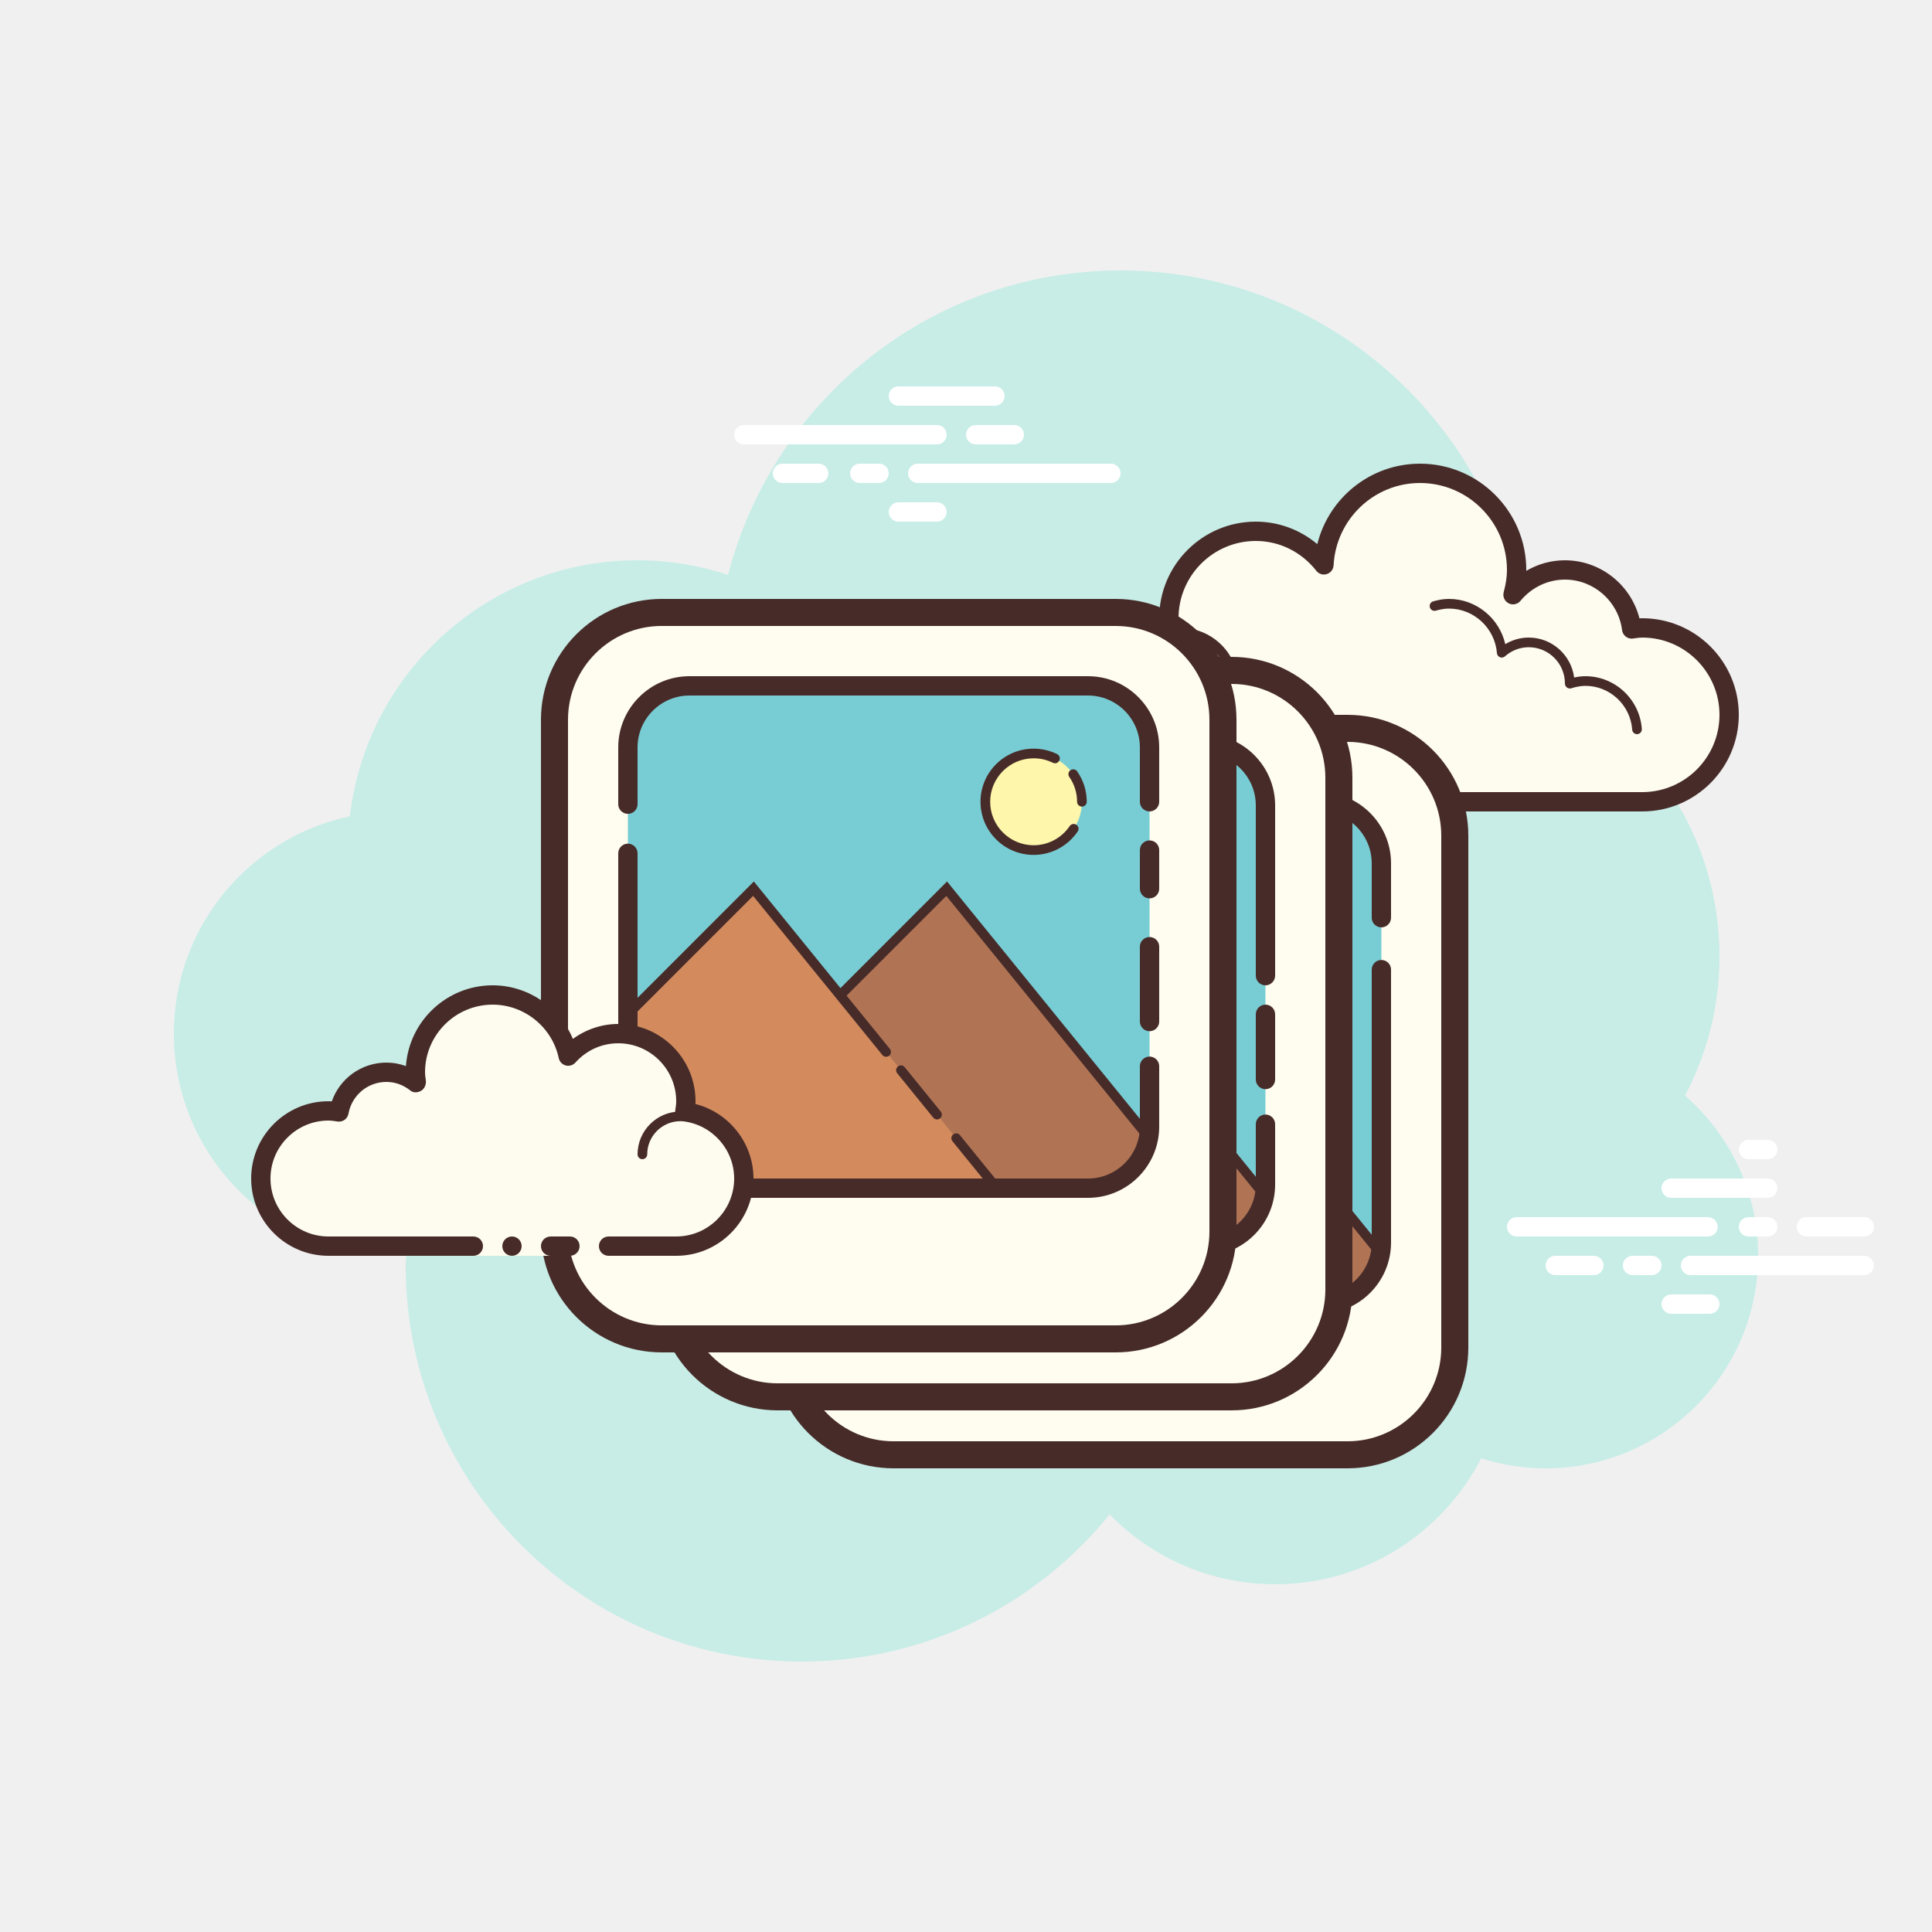
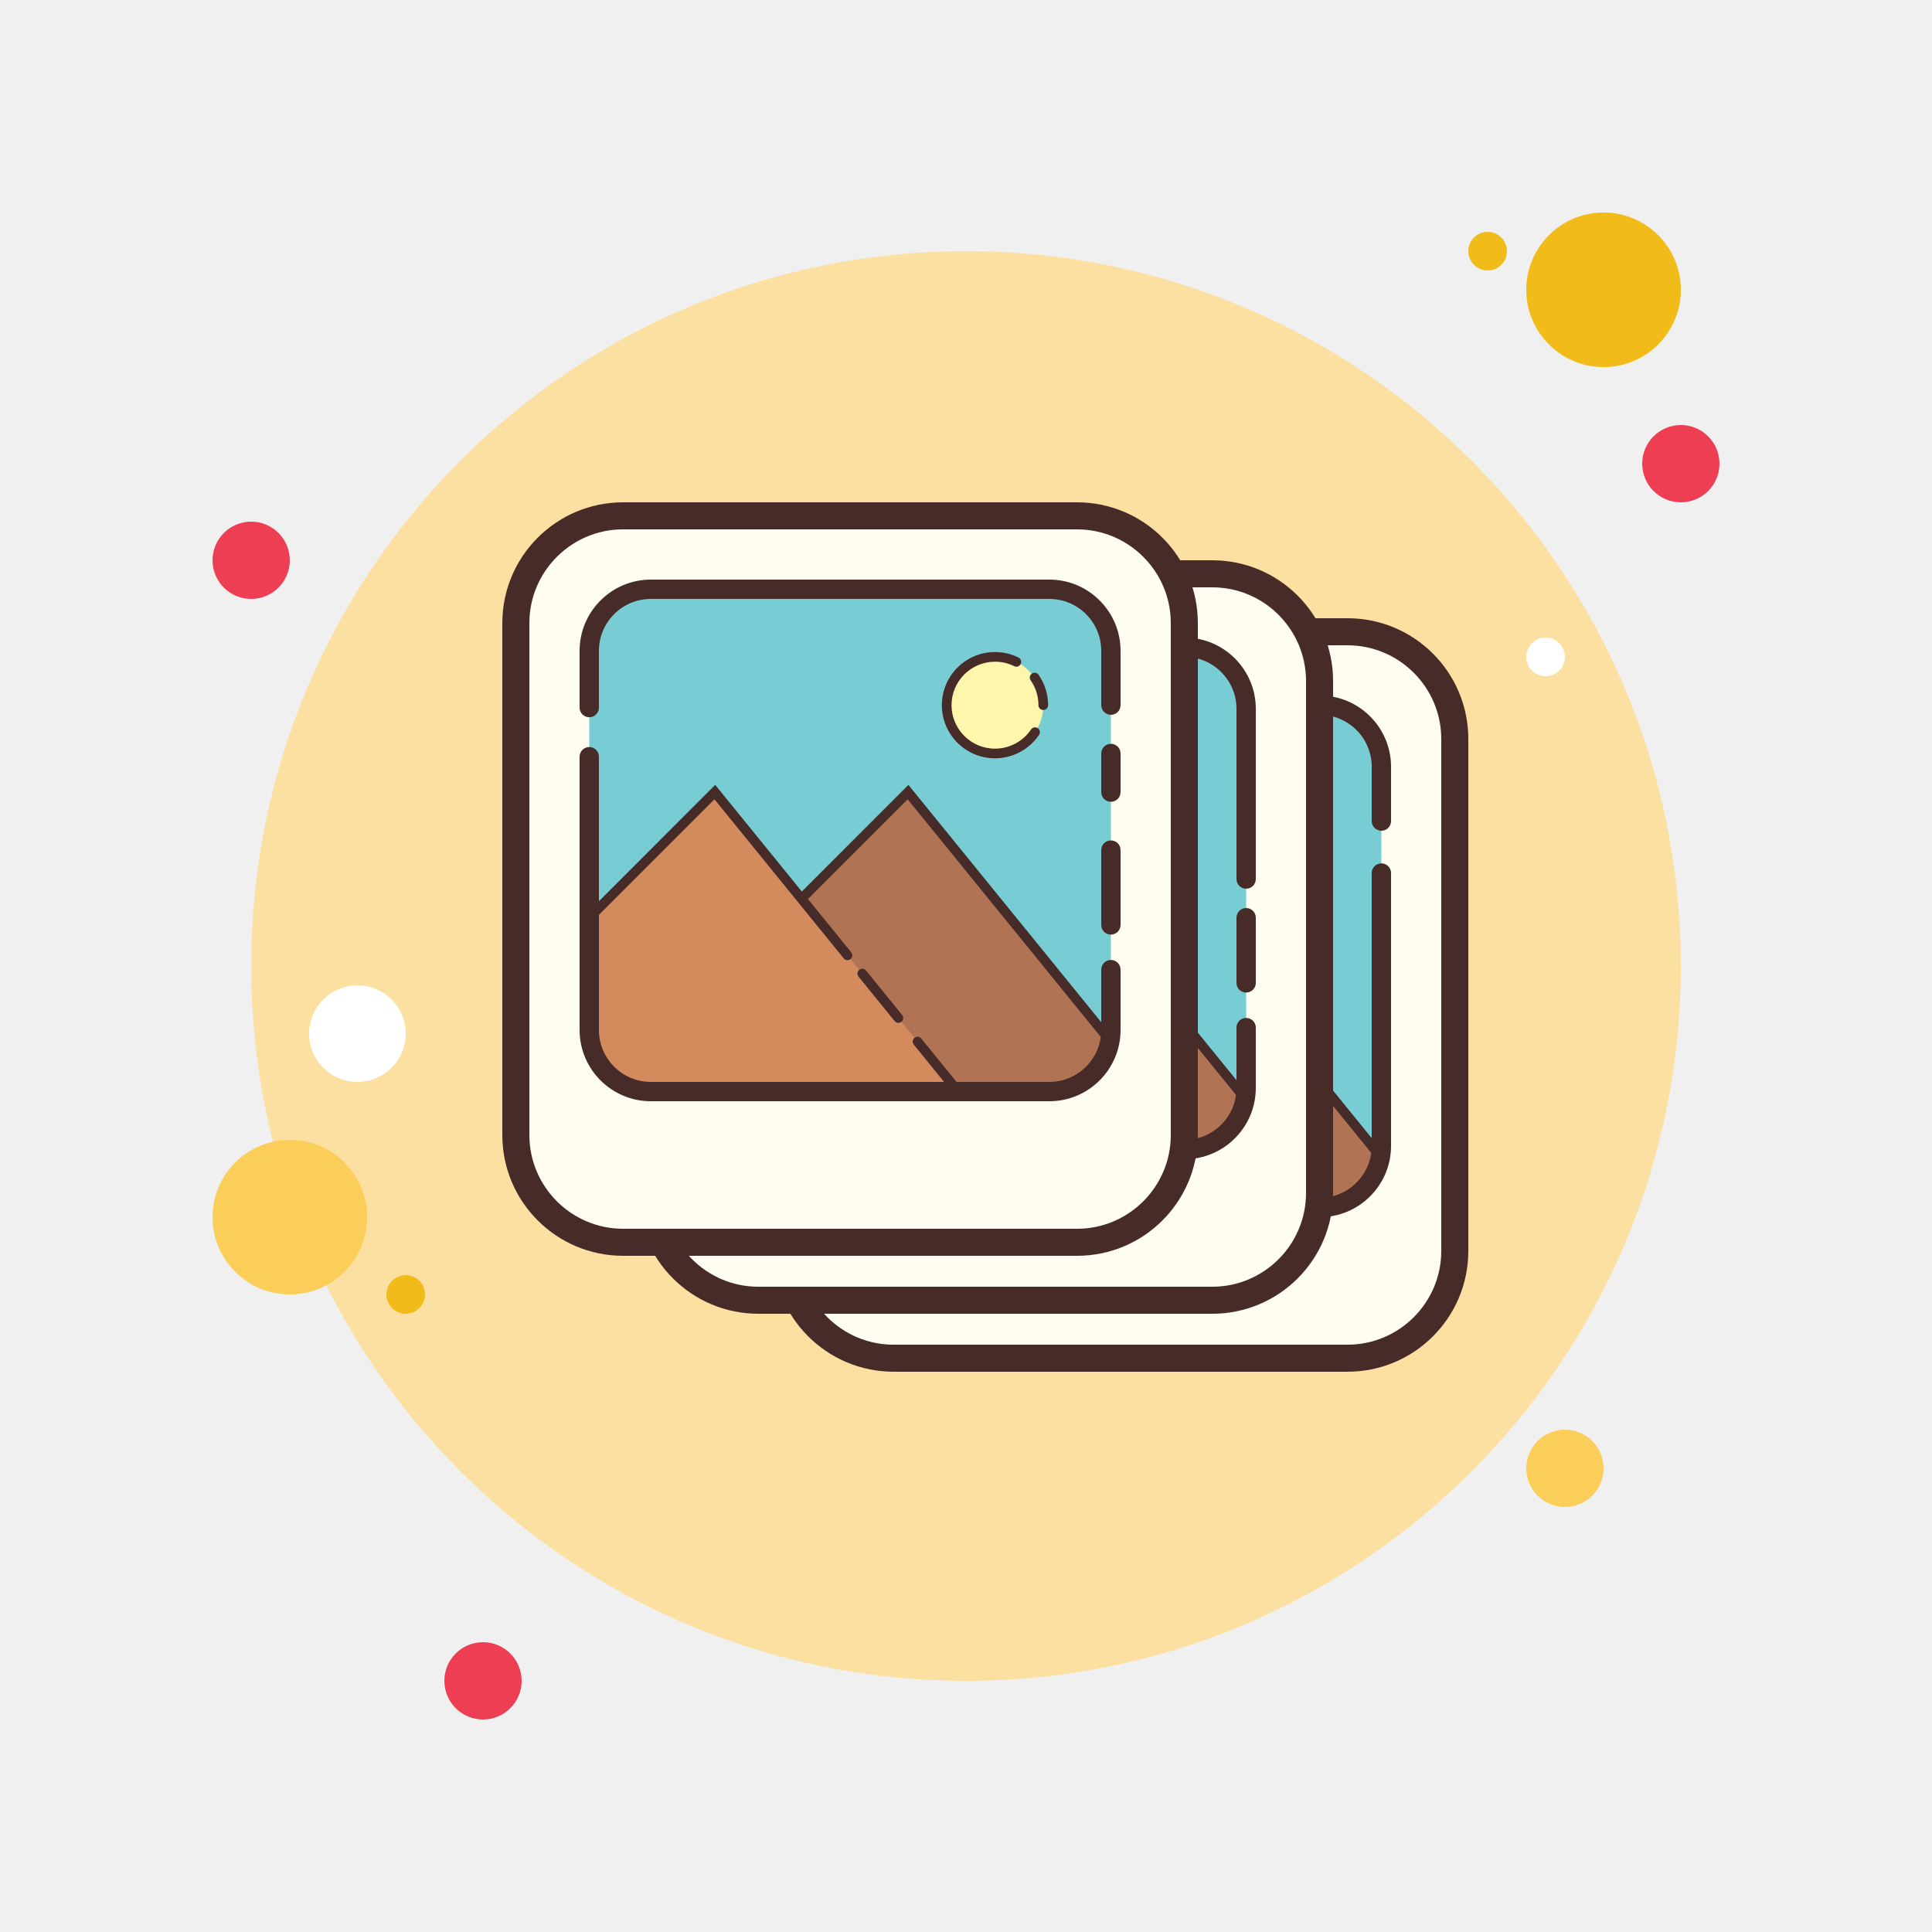
<svg xmlns="http://www.w3.org/2000/svg" viewBox="0 0 100 100" width="512px" height="512px">
-   <path fill="#c7ede6" d="M87.215,56.71C88.35,54.555,89,52.105,89,49.5c0-6.621-4.159-12.257-10.001-14.478 C78.999,35.015,79,35.008,79,35c0-11.598-9.402-21-21-21c-9.784,0-17.981,6.701-20.313,15.757C36.211,29.272,34.638,29,33,29 c-7.692,0-14.023,5.793-14.89,13.252C12.906,43.353,9,47.969,9,53.5C9,59.851,14.149,65,20.5,65c0.177,0,0.352-0.012,0.526-0.022 C21.022,65.153,21,65.324,21,65.5C21,76.822,30.178,86,41.5,86c6.437,0,12.175-2.972,15.934-7.614C59.612,80.611,62.64,82,66,82 c4.65,0,8.674-2.65,10.666-6.518C77.718,75.817,78.837,76,80,76c6.075,0,11-4.925,11-11C91,61.689,89.53,58.727,87.215,56.71z" />
-   <path fill="#fdfcef" d="M67.125,41.5c0,0-3.64,0-6.125,0s-4.5-2.015-4.5-4.5c0-2.333,1.782-4.229,4.055-4.455 C60.533,32.364,60.5,32.187,60.5,32c0-2.485,2.015-4.5,4.5-4.5c1.438,0,2.703,0.686,3.527,1.736 C68.667,26.6,70.829,24.5,73.5,24.5c2.761,0,5,2.239,5,5c0,0.446-0.077,0.87-0.187,1.282c0.642-0.777,1.6-1.282,2.687-1.282 c1.781,0,3.234,1.335,3.455,3.055C84.636,32.533,84.813,32.5,85,32.5c2.485,0,4.5,2.015,4.5,4.5s-2.015,4.5-4.5,4.5s-9.5,0-9.5,0 h-5.375V42h-3V41.5z" />
-   <path fill="#472b29" d="M73.5,24c3.033,0,5.5,2.467,5.5,5.5c0,0.016,0,0.031,0,0.047C79.602,29.192,80.29,29,81,29 c1.831,0,3.411,1.261,3.858,3.005C84.905,32.002,84.952,32,85,32c2.757,0,5,2.243,5,5s-2.243,5-5,5H70.125 c-0.276,0-0.5-0.224-0.5-0.5s0.224-0.5,0.5-0.5H85c2.206,0,4-1.794,4-4s-1.794-4-4-4c-0.117,0-0.23,0.017-0.343,0.032 l-0.141,0.019c-0.021,0.003-0.041,0.004-0.062,0.004c-0.246,0-0.462-0.185-0.495-0.437C83.768,31.125,82.496,30,81,30 c-0.885,0-1.723,0.401-2.301,1.1c-0.098,0.118-0.241,0.182-0.386,0.182c-0.078,0-0.156-0.018-0.228-0.056 c-0.209-0.107-0.314-0.346-0.254-0.573C77.946,30.218,78,29.852,78,29.5c0-2.481-2.019-4.5-4.5-4.5 c-2.381,0-4.347,1.872-4.474,4.263c-0.011,0.208-0.15,0.387-0.349,0.45c-0.05,0.016-0.101,0.024-0.152,0.024 c-0.15,0-0.296-0.069-0.392-0.192C67.362,28.563,66.221,28,65,28c-2.206,0-4,1.794-4,4c0,0.117,0.017,0.23,0.032,0.343 l0.019,0.141c0.016,0.134-0.022,0.268-0.106,0.373c-0.084,0.105-0.207,0.172-0.34,0.185C58.549,33.247,57,34.949,57,37 c0,2.206,1.794,4,4,4h6.125c0.276,0,0.5,0.224,0.5,0.5s-0.224,0.5-0.5,0.5H61c-2.757,0-5-2.243-5-5 c0-2.397,1.689-4.413,4.003-4.877C60.001,32.082,60,32.041,60,32c0-2.757,2.243-5,5-5c1.176,0,2.293,0.416,3.183,1.164 C68.781,25.76,70.945,24,73.5,24L73.5,24z" />
-   <path fill="#472b29" d="M75 31c1.403 0 2.609.999 2.913 2.341C78.28 33.119 78.699 33 79.125 33c1.202 0 2.198.897 2.353 2.068C81.681 35.022 81.874 35 82.063 35c1.529 0 2.811 1.2 2.918 2.732C84.99 37.87 84.886 37.99 84.749 38c-.006 0-.012 0-.018 0-.13 0-.24-.101-.249-.232-.089-1.271-1.151-2.268-2.419-2.268-.229 0-.47.042-.738.127-.022.007-.045.01-.067.01-.055 0-.11-.02-.156-.054C81.038 35.537 81 35.455 81 35.375c0-1.034-.841-1.875-1.875-1.875-.447 0-.885.168-1.231.473-.047.041-.106.063-.165.063-.032 0-.063-.006-.093-.019-.088-.035-.148-.117-.155-.212C77.377 32.512 76.288 31.5 75 31.5c-.208 0-.425.034-.682.107-.023.007-.047.01-.07.01-.109 0-.207-.073-.239-.182-.038-.133.039-.271.172-.309C74.483 31.04 74.744 31 75 31L75 31zM61.117 32.5c1.326 0 2.508.897 2.874 2.182.038.133-.039.271-.172.309C63.795 34.997 63.772 35 63.75 35c-.109 0-.209-.072-.24-.182C63.205 33.748 62.221 33 61.117 33c-.117 0-.23.014-.342.029-.012.002-.023.003-.035.003-.121 0-.229-.092-.246-.217-.019-.137.077-.263.214-.281C60.842 32.516 60.978 32.5 61.117 32.5L61.117 32.5z" />
-   <path fill="#fff" d="M88.405 64H78.5c-.276 0-.5-.224-.5-.5s.224-.5.5-.5h9.905c.276 0 .5.224.5.5S88.682 64 88.405 64zM91.5 64h-1c-.276 0-.5-.224-.5-.5s.224-.5.5-.5h1c.276 0 .5.224.5.5S91.777 64 91.5 64zM96.491 66H87.5c-.276 0-.5-.224-.5-.5s.224-.5.5-.5h8.991c.276 0 .5.224.5.5S96.767 66 96.491 66zM85.5 66h-1c-.276 0-.5-.224-.5-.5s.224-.5.5-.5h1c.276 0 .5.224.5.5S85.777 66 85.5 66zM82.5 66h-2c-.276 0-.5-.224-.5-.5s.224-.5.5-.5h2c.276 0 .5.224.5.5S82.777 66 82.5 66zM88.5 68h-2c-.276 0-.5-.224-.5-.5s.224-.5.5-.5h2c.276 0 .5.224.5.5S88.776 68 88.5 68zM91.5 59c-.177 0-.823 0-1 0-.276 0-.5.224-.5.5 0 .276.224.5.5.5.177 0 .823 0 1 0 .276 0 .5-.224.5-.5C92 59.224 91.776 59 91.5 59zM91.5 61c-.177 0-4.823 0-5 0-.276 0-.5.224-.5.5 0 .276.224.5.5.5.177 0 4.823 0 5 0 .276 0 .5-.224.5-.5C92 61.224 91.776 61 91.5 61zM96.5 63c-.177 0-2.823 0-3 0-.276 0-.5.224-.5.5 0 .276.224.5.5.5.177 0 2.823 0 3 0 .276 0 .5-.224.5-.5C97 63.224 96.776 63 96.5 63z" />
+   <path fill="#ee3e54" d="M13 27A2 2 0 1 0 13 31A2 2 0 1 0 13 27Z" />
+   <path fill="#f1bc19" d="M77 12A1 1 0 1 0 77 14A1 1 0 1 0 77 12Z" />
+   <path fill="#fce0a2" d="M50 13A37 37 0 1 0 50 87A37 37 0 1 0 50 13Z" />
+   <path fill="#f1bc19" d="M83 11A4 4 0 1 0 83 19A4 4 0 1 0 83 11Z" />
+   <path fill="#ee3e54" d="M87 22A2 2 0 1 0 87 26A2 2 0 1 0 87 22Z" />
+   <path fill="#fbcd59" d="M81 74A2 2 0 1 0 81 78 2 2 0 1 0 81 74zM15 59A4 4 0 1 0 15 67 4 4 0 1 0 15 59z" />
+   <path fill="#ee3e54" d="M25 85A2 2 0 1 0 25 89A2 2 0 1 0 25 85Z" />
+   <path fill="#fff" d="M18.5 51A2.5 2.5 0 1 0 18.5 56A2.5 2.5 0 1 0 18.5 51Z" />
+   <path fill="#f1bc19" d="M21 66A1 1 0 1 0 21 68A1 1 0 1 0 21 66Z" />
+   <path fill="#fff" d="M80 33A1 1 0 1 0 80 35A1 1 0 1 0 80 33Z" />
  <g>
-     <path fill="#fff" d="M48.5 23h-10c-.276 0-.5-.224-.5-.5s.224-.5.5-.5h10c.276 0 .5.224.5.5S48.776 23 48.5 23zM52.5 23h-2c-.276 0-.5-.224-.5-.5s.224-.5.5-.5h2c.276 0 .5.224.5.5S52.776 23 52.5 23zM57.5 25h-10c-.276 0-.5-.224-.5-.5s.224-.5.5-.5h10c.276 0 .5.224.5.5S57.777 25 57.5 25zM45.5 25h-1c-.276 0-.5-.224-.5-.5s.224-.5.5-.5h1c.276 0 .5.224.5.5S45.776 25 45.5 25zM42.375 25H40.5c-.276 0-.5-.224-.5-.5s.224-.5.5-.5h1.875c.276 0 .5.224.5.5S42.651 25 42.375 25zM51.5 21h-5c-.276 0-.5-.224-.5-.5s.224-.5.5-.5h5c.276 0 .5.224.5.5S51.777 21 51.5 21zM48.5 27h-2c-.276 0-.5-.224-.5-.5s.224-.5.5-.5h2c.276 0 .5.224.5.5S48.776 27 48.5 27z" />
-   </g>
-   <g>
-     <path fill="#fefdef" d="M46.252,75.3c-3.062,0-5.552-2.491-5.552-5.553V43.253c0-3.062,2.491-5.553,5.552-5.553h23.495 c3.062,0,5.552,2.491,5.552,5.553v26.494c0,3.062-2.491,5.553-5.552,5.553H46.252z" />
-     <path fill="#472b29" d="M69.747,38.4c2.676,0,4.853,2.177,4.853,4.853v26.495c0,2.676-2.177,4.853-4.853,4.853H46.253 c-2.676,0-4.853-2.177-4.853-4.853V43.252c0-2.676,2.177-4.853,4.853-4.853H69.747 M69.747,37H46.253 C42.799,37,40,39.799,40,43.252v26.495C40,73.201,42.799,76,46.253,76h23.495C73.201,76,76,73.201,76,69.748V43.252 C76,39.799,73.201,37,69.747,37L69.747,37z" />
-     <path fill="#78cdd4" d="M68.312,67.5H47.687c-1.76,0-3.187-1.427-3.187-3.188V44.688c0-1.76,1.427-3.188,3.187-3.188 h20.625c1.76,0,3.188,1.427,3.188,3.188v19.625C71.5,66.073,70.073,67.5,68.312,67.5z" />
-     <path fill="#b07454" d="M68.312,67.5c1.574,0,2.874-1.144,3.133-2.645L61,52l-7,7v8.5H68.312z" />
-     <path fill="#472b29" d="M68.313,67.75H53.75v-8.854l7.269-7.27l10.692,13.159l-0.019,0.112 C71.407,66.551,69.985,67.75,68.313,67.75z M54.25,67.25h14.063c1.392,0,2.579-0.972,2.865-2.327l-10.197-12.55l-6.731,6.73V67.25 z" />
-     <path fill="#fef6aa" d="M65.5 45A2.5 2.5 0 1 0 65.5 50A2.5 2.5 0 1 0 65.5 45Z" />
-     <path fill="#472b29" d="M68 47.75c-.138 0-.25-.112-.25-.25 0-.463-.14-.908-.404-1.287-.079-.112-.051-.269.062-.348.112-.078.268-.053.348.063.323.463.494 1.007.494 1.572C68.25 47.638 68.138 47.75 68 47.75zM65.5 50.25c-1.517 0-2.75-1.233-2.75-2.75s1.233-2.75 2.75-2.75c.426 0 .835.095 1.216.282.124.062.175.211.114.335-.061.125-.211.178-.334.114-.312-.153-.646-.231-.995-.231-1.241 0-2.25 1.01-2.25 2.25s1.009 2.25 2.25 2.25c.748 0 1.446-.371 1.866-.992.078-.114.233-.145.347-.067.114.077.145.232.067.347C67.267 49.797 66.415 50.25 65.5 50.25z" />
-     <path fill="#d38b5d" d="M57.866,60.451L51,52l-6.5,6.5v5.813c0,1.76,1.427,3.188,3.187,3.188h15.906l-2.102-2.587" />
-     <path fill="#472b29" d="M64.119,67.75H47.688c-1.896,0-3.438-1.542-3.438-3.438v-5.916l6.769-6.77l7.041,8.666 c0.087,0.106,0.071,0.265-0.036,0.352c-0.108,0.085-0.265,0.07-0.352-0.037l-6.691-8.234l-6.231,6.23v5.709 c0,1.62,1.318,2.938,2.938,2.938h15.381l-1.771-2.18c-0.087-0.106-0.071-0.265,0.036-0.352c0.107-0.086,0.264-0.072,0.352,0.037 L64.119,67.75z" />
+     <path fill="#fefdef" d="M46.252,70.3c-3.062,0-5.552-2.491-5.552-5.553V38.253c0-3.062,2.491-5.553,5.552-5.553h23.495 c3.062,0,5.552,2.491,5.552,5.553v26.494c0,3.062-2.491,5.553-5.552,5.553H46.252z" />
+     <path fill="#472b29" d="M69.747,33.4c2.676,0,4.853,2.177,4.853,4.853v26.495c0,2.676-2.177,4.853-4.853,4.853H46.253 c-2.676,0-4.853-2.177-4.853-4.853V38.252c0-2.676,2.177-4.853,4.853-4.853H69.747 M69.747,32H46.253 C42.799,32,40,34.799,40,38.252v26.495C40,68.201,42.799,71,46.253,71h23.495C73.201,71,76,68.201,76,64.748V38.252 C76,34.799,73.201,32,69.747,32L69.747,32z" />
+     <path fill="#78cdd4" d="M68.312,62.5H47.687c-1.76,0-3.187-1.427-3.187-3.188V39.688c0-1.76,1.427-3.188,3.187-3.188 h20.625c1.76,0,3.188,1.427,3.188,3.188v19.625C71.5,61.073,70.073,62.5,68.312,62.5z" />
+     <path fill="#b07454" d="M68.312,62.5c1.574,0,2.874-1.144,3.133-2.645L61,47l-7,7v8.5H68.312z" />
+     <path fill="#472b29" d="M68.313,62.75H53.75v-8.854l7.269-7.27l10.692,13.159l-0.019,0.112 C71.407,61.551,69.985,62.75,68.313,62.75z M54.25,62.25h14.063c1.392,0,2.579-0.972,2.865-2.327l-10.197-12.55l-6.731,6.73V62.25 z" />
+     <path fill="#fef6aa" d="M65.5 40A2.5 2.5 0 1 0 65.5 45A2.5 2.5 0 1 0 65.5 40Z" />
+     <path fill="#472b29" d="M68 42.75c-.138 0-.25-.112-.25-.25 0-.463-.14-.908-.404-1.287-.079-.112-.051-.269.062-.348.112-.077.268-.052.348.063.323.463.494 1.007.494 1.572C68.25 42.638 68.138 42.75 68 42.75zM65.5 45.25c-1.517 0-2.75-1.233-2.75-2.75s1.233-2.75 2.75-2.75c.426 0 .835.095 1.216.282.124.062.175.211.114.335-.061.126-.211.176-.334.114-.312-.153-.646-.231-.995-.231-1.241 0-2.25 1.01-2.25 2.25s1.009 2.25 2.25 2.25c.748 0 1.446-.371 1.866-.992.078-.115.233-.143.347-.067.114.077.145.232.067.347C67.267 44.797 66.415 45.25 65.5 45.25z" />
+     <path fill="#d38b5d" d="M57.866,55.451L51,47l-6.5,6.5v5.813c0,1.76,1.427,3.188,3.187,3.188h15.906l-2.102-2.587" />
+     <path fill="#472b29" d="M64.119,62.75H47.688c-1.896,0-3.438-1.542-3.438-3.438v-5.916l6.769-6.77l7.041,8.666 c0.087,0.106,0.071,0.265-0.036,0.352c-0.108,0.084-0.265,0.071-0.352-0.037l-6.691-8.234l-6.231,6.23v5.709 c0,1.62,1.318,2.938,2.938,2.938h15.381l-1.771-2.18c-0.087-0.106-0.071-0.265,0.036-0.352s0.264-0.072,0.352,0.037L64.119,62.75z" />
    <g>
-       <path fill="#d38b5d" d="M60.501 63.693L58.633 61.394" />
-       <path fill="#472b29" d="M60.5,63.943c-0.073,0-0.145-0.031-0.194-0.093l-1.868-2.299c-0.087-0.106-0.071-0.265,0.036-0.352 s0.264-0.072,0.352,0.037l1.868,2.299c0.087,0.106,0.071,0.265-0.036,0.352C60.612,63.925,60.556,63.943,60.5,63.943z" />
+       <path fill="#d38b5d" d="M60.501 58.693L58.633 56.394" />
+       <path fill="#472b29" d="M60.5,58.943c-0.073,0-0.145-0.031-0.194-0.093l-1.868-2.299c-0.087-0.106-0.071-0.265,0.036-0.352 c0.107-0.086,0.264-0.072,0.352,0.037l1.868,2.299c0.087,0.106,0.071,0.265-0.036,0.352C60.612,58.925,60.556,58.943,60.5,58.943z" />
    </g>
    <g>
-       <path fill="#472b29" d="M68.313,68H47.688C45.654,68,44,66.346,44,64.313V50.167c0-0.276,0.224-0.5,0.5-0.5 s0.5,0.224,0.5,0.5v14.146C45,65.794,46.206,67,47.688,67h20.625C69.794,67,71,65.794,71,64.313V50.188c0-0.276,0.224-0.5,0.5-0.5 s0.5,0.224,0.5,0.5v14.125C72,66.346,70.346,68,68.313,68z" />
+       <path fill="#472b29" d="M68.313,63H47.688C45.654,63,44,61.346,44,59.313V45.167c0-0.276,0.224-0.5,0.5-0.5 s0.5,0.224,0.5,0.5v14.146C45,60.794,46.206,62,47.688,62h20.625C69.794,62,71,60.794,71,59.313V45.188c0-0.276,0.224-0.5,0.5-0.5 s0.5,0.224,0.5,0.5v14.125C72,61.346,70.346,63,68.313,63z" />
    </g>
    <g>
-       <path fill="#472b29" d="M44.5,48.125c-0.276,0-0.5-0.224-0.5-0.5v-2.938C44,42.654,45.654,41,47.688,41h20.625 C70.346,41,72,42.654,72,44.688V47.5c0,0.276-0.224,0.5-0.5,0.5S71,47.776,71,47.5v-2.813C71,43.206,69.794,42,68.313,42H47.688 C46.206,42,45,43.206,45,44.688v2.938C45,47.901,44.776,48.125,44.5,48.125z" />
+       <path fill="#472b29" d="M44.5,43.125c-0.276,0-0.5-0.224-0.5-0.5v-2.938C44,37.654,45.654,36,47.688,36h20.625 C70.346,36,72,37.654,72,39.688V42.5c0,0.276-0.224,0.5-0.5,0.5S71,42.776,71,42.5v-2.813C71,38.206,69.794,37,68.313,37H47.688 C46.206,37,45,38.206,45,39.688v2.938C45,42.901,44.776,43.125,44.5,43.125z" />
    </g>
  </g>
  <g>
-     <path fill="#fefdef" d="M40.252,72.3c-3.062,0-5.552-2.491-5.552-5.553V40.253c0-3.062,2.491-5.553,5.552-5.553h23.495 c3.062,0,5.552,2.491,5.552,5.553v26.494c0,3.062-2.491,5.553-5.552,5.553H40.252z" />
-     <path fill="#472b29" d="M63.747,35.4c2.676,0,4.853,2.177,4.853,4.853v26.495c0,2.676-2.177,4.853-4.853,4.853H40.253 c-2.676,0-4.853-2.177-4.853-4.853V40.252c0-2.676,2.177-4.853,4.853-4.853H63.747 M63.747,34H40.253 C36.799,34,34,36.799,34,40.252v26.495C34,70.201,36.799,73,40.253,73h23.495C67.201,73,70,70.201,70,66.748V40.252 C70,36.799,67.201,34,63.747,34L63.747,34z" />
-     <path fill="#78cdd4" d="M62.312,64.5H41.687c-1.76,0-3.187-1.427-3.187-3.188V41.688c0-1.76,1.427-3.188,3.187-3.188 h20.625c1.76,0,3.188,1.427,3.188,3.188v19.625C65.5,63.073,64.073,64.5,62.312,64.5z" />
-     <path fill="#472b29" d="M65.5,56.375c-0.276,0-0.5-0.224-0.5-0.5V52.5c0-0.276,0.224-0.5,0.5-0.5s0.5,0.224,0.5,0.5v3.375 C66,56.151,65.776,56.375,65.5,56.375z" />
-     <path fill="#b07454" d="M62.312,64.5c1.574,0,2.874-1.144,3.133-2.645L55,49l-7,7v8.5H62.312z" />
-     <path fill="#472b29" d="M62.313,64.75H47.75v-8.854l7.269-7.27l10.692,13.159l-0.019,0.112 C65.407,63.551,63.985,64.75,62.313,64.75z M48.25,64.25h14.063c1.392,0,2.579-0.972,2.865-2.327l-10.197-12.55l-6.731,6.73V64.25 z" />
-     <path fill="#fef6aa" d="M59.5 42A2.5 2.5 0 1 0 59.5 47A2.5 2.5 0 1 0 59.5 42Z" />
-     <path fill="#472b29" d="M62 44.75c-.138 0-.25-.112-.25-.25 0-.463-.14-.908-.404-1.287-.079-.112-.051-.269.062-.348.112-.077.268-.053.348.063.323.463.494 1.007.494 1.572C62.25 44.638 62.138 44.75 62 44.75zM59.5 47.25c-1.517 0-2.75-1.233-2.75-2.75s1.233-2.75 2.75-2.75c.426 0 .835.095 1.216.282.124.062.175.211.114.335-.061.125-.211.178-.334.114-.312-.153-.646-.231-.995-.231-1.241 0-2.25 1.01-2.25 2.25s1.009 2.25 2.25 2.25c.748 0 1.446-.371 1.866-.992.078-.115.234-.144.347-.067.114.077.145.232.067.347C61.267 46.797 60.415 47.25 59.5 47.25z" />
-     <path fill="#d38b5d" d="M51.866,57.451L45,49l-6.5,6.5v5.813c0,1.76,1.427,3.188,3.187,3.188h15.906l-2.102-2.587" />
-     <path fill="#472b29" d="M58.119,64.75H41.688c-1.896,0-3.438-1.542-3.438-3.438v-5.916l6.769-6.77l7.041,8.666 c0.087,0.106,0.071,0.265-0.036,0.352c-0.107,0.085-0.265,0.07-0.352-0.037l-6.691-8.234l-6.231,6.23v5.709 c0,1.62,1.318,2.938,2.938,2.938h15.381l-1.771-2.18c-0.087-0.106-0.071-0.265,0.036-0.352c0.106-0.086,0.264-0.072,0.352,0.037 L58.119,64.75z" />
+     <path fill="#fefdef" d="M39.252,67.3c-3.062,0-5.552-2.491-5.552-5.553V35.253c0-3.062,2.491-5.553,5.552-5.553h23.495 c3.062,0,5.552,2.491,5.552,5.553v26.494c0,3.062-2.491,5.553-5.552,5.553H39.252z" />
+     <path fill="#472b29" d="M62.747,30.4c2.676,0,4.853,2.177,4.853,4.853v26.495c0,2.676-2.177,4.853-4.853,4.853H39.253 c-2.676,0-4.853-2.177-4.853-4.853V35.252c0-2.676,2.177-4.853,4.853-4.853H62.747 M62.747,29H39.253 C35.799,29,33,31.799,33,35.252v26.495C33,65.201,35.799,68,39.253,68h23.495C66.201,68,69,65.201,69,61.748V35.252 C69,31.799,66.201,29,62.747,29L62.747,29z" />
+     <path fill="#78cdd4" d="M61.312,59.5H40.687c-1.76,0-3.187-1.427-3.187-3.188V36.688c0-1.76,1.427-3.188,3.187-3.188 h20.625c1.76,0,3.188,1.427,3.188,3.188v19.625C64.5,58.073,63.073,59.5,61.312,59.5z" />
+     <path fill="#472b29" d="M64.5,51.375c-0.276,0-0.5-0.224-0.5-0.5V47.5c0-0.276,0.224-0.5,0.5-0.5s0.5,0.224,0.5,0.5v3.375 C65,51.151,64.776,51.375,64.5,51.375z" />
+     <path fill="#b07454" d="M61.312,59.5c1.574,0,2.874-1.144,3.133-2.645L54,44l-7,7v8.5H61.312z" />
+     <path fill="#472b29" d="M61.313,59.75H46.75v-8.854l7.269-7.27l10.692,13.159l-0.019,0.112 C64.407,58.551,62.985,59.75,61.313,59.75z M47.25,59.25h14.063c1.392,0,2.579-0.972,2.865-2.327l-10.197-12.55l-6.731,6.73V59.25 z" />
+     <path fill="#fef6aa" d="M58.5 37A2.5 2.5 0 1 0 58.5 42A2.5 2.5 0 1 0 58.5 37Z" />
+     <path fill="#472b29" d="M61 39.75c-.138 0-.25-.112-.25-.25 0-.463-.14-.908-.404-1.287-.079-.112-.051-.269.062-.348.112-.078.268-.053.348.063.323.463.494 1.007.494 1.572C61.25 39.638 61.138 39.75 61 39.75zM58.5 42.25c-1.517 0-2.75-1.233-2.75-2.75s1.233-2.75 2.75-2.75c.426 0 .835.095 1.216.282.124.062.175.211.114.335-.06.124-.21.176-.334.114-.312-.153-.646-.231-.995-.231-1.241 0-2.25 1.01-2.25 2.25s1.009 2.25 2.25 2.25c.748 0 1.446-.371 1.866-.992.079-.115.234-.145.347-.067.114.077.145.232.067.347C60.267 41.797 59.415 42.25 58.5 42.25z" />
+     <path fill="#d38b5d" d="M50.866,52.451L44,44l-6.5,6.5v5.813c0,1.76,1.427,3.188,3.187,3.188h15.906l-2.102-2.587" />
+     <path fill="#472b29" d="M57.119,59.75H40.688c-1.896,0-3.438-1.542-3.438-3.438v-5.916l6.769-6.77l7.041,8.666 c0.087,0.106,0.071,0.265-0.036,0.352c-0.108,0.085-0.265,0.07-0.352-0.037l-6.691-8.234l-6.231,6.23v5.709 c0,1.62,1.318,2.938,2.938,2.938h15.381l-1.771-2.18c-0.087-0.106-0.071-0.265,0.036-0.352s0.264-0.072,0.352,0.037L57.119,59.75z" />
    <g>
-       <path fill="#d38b5d" d="M54.501 60.693L52.633 58.394" />
-       <path fill="#472b29" d="M54.5,60.943c-0.073,0-0.145-0.031-0.194-0.093l-1.868-2.299c-0.087-0.106-0.071-0.265,0.036-0.352 c0.106-0.087,0.264-0.072,0.352,0.037l1.868,2.299c0.087,0.106,0.071,0.265-0.036,0.352C54.612,60.925,54.556,60.943,54.5,60.943z" />
+       <path fill="#d38b5d" d="M53.501 55.693L51.633 53.394" />
+       <path fill="#472b29" d="M53.5,55.943c-0.073,0-0.145-0.031-0.194-0.093l-1.868-2.299c-0.087-0.106-0.071-0.265,0.036-0.352 s0.264-0.072,0.352,0.037l1.868,2.299c0.087,0.106,0.071,0.265-0.036,0.352C53.612,55.925,53.556,55.943,53.5,55.943z" />
    </g>
    <g>
-       <path fill="#472b29" d="M62.313,65H41.688C39.654,65,38,63.346,38,61.313V47.167c0-0.276,0.224-0.5,0.5-0.5 s0.5,0.224,0.5,0.5v14.146C39,62.794,40.206,64,41.688,64h20.625C63.794,64,65,62.794,65,61.313v-3.125c0-0.276,0.224-0.5,0.5-0.5 s0.5,0.224,0.5,0.5v3.125C66,63.346,64.346,65,62.313,65z" />
+       <path fill="#472b29" d="M61.313,60H40.688C38.654,60,37,58.346,37,56.313V42.167c0-0.276,0.224-0.5,0.5-0.5 s0.5,0.224,0.5,0.5v14.146C38,57.794,39.206,59,40.688,59h20.625C62.794,59,64,57.794,64,56.313v-3.125c0-0.276,0.224-0.5,0.5-0.5 s0.5,0.224,0.5,0.5v3.125C65,58.346,63.346,60,61.313,60z" />
    </g>
    <g>
-       <path fill="#472b29" d="M65.5,51c-0.276,0-0.5-0.224-0.5-0.5v-8.813C65,40.206,63.794,39,62.313,39H41.688 C40.206,39,39,40.206,39,41.688v2.938c0,0.276-0.224,0.5-0.5,0.5s-0.5-0.224-0.5-0.5v-2.938C38,39.654,39.654,38,41.688,38h20.625 C64.346,38,66,39.654,66,41.688V50.5C66,50.776,65.776,51,65.5,51z" />
+       <path fill="#472b29" d="M64.5,46c-0.276,0-0.5-0.224-0.5-0.5v-8.813C64,35.206,62.794,34,61.313,34H40.688 C39.206,34,38,35.206,38,36.688v2.938c0,0.276-0.224,0.5-0.5,0.5s-0.5-0.224-0.5-0.5v-2.938C37,34.654,38.654,33,40.688,33h20.625 C63.346,33,65,34.654,65,36.688V45.5C65,45.776,64.776,46,64.5,46z" />
    </g>
  </g>
  <g>
-     <path fill="#fefdef" d="M34.252,69.3c-3.062,0-5.552-2.491-5.552-5.553V37.253c0-3.062,2.491-5.553,5.552-5.553h23.495 c3.062,0,5.552,2.491,5.552,5.553v26.494c0,3.062-2.491,5.553-5.552,5.553H34.252z" />
-     <path fill="#472b29" d="M57.747,32.4c2.676,0,4.853,2.177,4.853,4.853v26.495c0,2.676-2.177,4.853-4.853,4.853H34.253 c-2.676,0-4.853-2.177-4.853-4.853V37.252c0-2.676,2.177-4.853,4.853-4.853H57.747 M57.747,31H34.253 C30.799,31,28,33.799,28,37.252v26.495C28,67.201,30.799,70,34.253,70h23.495C61.201,70,64,67.201,64,63.748V37.252 C64,33.799,61.201,31,57.747,31L57.747,31z" />
-     <path fill="#78cdd4" d="M56.312,61.5H35.687c-1.76,0-3.187-1.427-3.187-3.188V38.688c0-1.76,1.427-3.188,3.187-3.188 h20.625c1.76,0,3.188,1.427,3.188,3.188v19.625C59.5,60.073,58.073,61.5,56.312,61.5z" />
-     <path fill="#472b29" d="M59.5 53.375c-.276 0-.5-.224-.5-.5V49c0-.276.224-.5.5-.5S60 48.724 60 49v3.875C60 53.151 59.776 53.375 59.5 53.375zM59.5 46.5c-.276 0-.5-.224-.5-.5v-2c0-.276.224-.5.5-.5S60 43.724 60 44v2C60 46.276 59.776 46.5 59.5 46.5z" />
-     <path fill="#b07454" d="M56.312,61.5c1.574,0,2.874-1.144,3.133-2.645L49,46l-7,7v8.5H56.312z" />
-     <path fill="#472b29" d="M56.313,61.75H41.75v-8.854l7.269-7.27l10.692,13.159l-0.019,0.112 C59.407,60.551,57.985,61.75,56.313,61.75z M42.25,61.25h14.063c1.392,0,2.579-0.972,2.865-2.327l-10.197-12.55l-6.731,6.73V61.25 z" />
-     <path fill="#fef6aa" d="M53.5 39A2.5 2.5 0 1 0 53.5 44A2.5 2.5 0 1 0 53.5 39Z" />
-     <path fill="#472b29" d="M56 41.75c-.138 0-.25-.112-.25-.25 0-.463-.14-.908-.404-1.287-.079-.112-.051-.269.062-.348.113-.079.269-.053.348.063.323.463.494 1.007.494 1.572C56.25 41.638 56.138 41.75 56 41.75zM53.5 44.25c-1.517 0-2.75-1.233-2.75-2.75s1.233-2.75 2.75-2.75c.426 0 .835.095 1.216.282.124.062.175.211.114.335-.061.125-.21.178-.334.114-.312-.153-.646-.231-.995-.231-1.241 0-2.25 1.01-2.25 2.25s1.009 2.25 2.25 2.25c.748 0 1.446-.371 1.866-.992.078-.115.233-.145.347-.067.114.077.145.232.067.347C55.267 43.797 54.415 44.25 53.5 44.25z" />
-     <path fill="#d38b5d" d="M45.866,54.451L39,46l-6.5,6.5v5.813c0,1.76,1.427,3.188,3.187,3.188h15.906l-2.102-2.587" />
-     <path fill="#472b29" d="M52.119,61.75H35.688c-1.896,0-3.438-1.542-3.438-3.438v-5.916l6.769-6.77l7.041,8.666 c0.087,0.106,0.071,0.265-0.036,0.352c-0.108,0.085-0.265,0.07-0.352-0.037l-6.691-8.234l-6.231,6.23v5.709 c0,1.62,1.318,2.938,2.938,2.938h15.381l-1.771-2.18c-0.087-0.106-0.071-0.265,0.036-0.352c0.106-0.087,0.265-0.072,0.352,0.037 L52.119,61.75z" />
+     <path fill="#fefdef" d="M32.252,64.3c-3.062,0-5.552-2.491-5.552-5.553V32.253c0-3.062,2.491-5.553,5.552-5.553h23.495 c3.062,0,5.552,2.491,5.552,5.553v26.494c0,3.062-2.491,5.553-5.552,5.553H32.252z" />
+     <path fill="#472b29" d="M55.747,27.4c2.676,0,4.853,2.177,4.853,4.853v26.495c0,2.676-2.177,4.853-4.853,4.853H32.253 c-2.676,0-4.853-2.177-4.853-4.853V32.252c0-2.676,2.177-4.853,4.853-4.853H55.747 M55.747,26H32.253 C28.799,26,26,28.799,26,32.252v26.495C26,62.201,28.799,65,32.253,65h23.495C59.201,65,62,62.201,62,58.748V32.252 C62,28.799,59.201,26,55.747,26L55.747,26z" />
+     <path fill="#78cdd4" d="M54.312,56.5H33.687c-1.76,0-3.187-1.427-3.187-3.188V33.688c0-1.76,1.427-3.188,3.187-3.188 h20.625c1.76,0,3.188,1.427,3.188,3.188v19.625C57.5,55.073,56.073,56.5,54.312,56.5z" />
+     <path fill="#472b29" d="M57.5 48.375c-.276 0-.5-.224-.5-.5V44c0-.276.224-.5.5-.5S58 43.724 58 44v3.875C58 48.151 57.776 48.375 57.5 48.375zM57.5 41.5c-.276 0-.5-.224-.5-.5v-2c0-.276.224-.5.5-.5S58 38.724 58 39v2C58 41.276 57.776 41.5 57.5 41.5z" />
+     <path fill="#b07454" d="M54.312,56.5c1.574,0,2.874-1.144,3.133-2.645L47,41l-7,7v8.5H54.312z" />
+     <path fill="#472b29" d="M54.313,56.75H39.75v-8.854l7.269-7.27l10.692,13.159l-0.019,0.112 C57.407,55.551,55.985,56.75,54.313,56.75z M40.25,56.25h14.063c1.392,0,2.579-0.972,2.865-2.327l-10.197-12.55l-6.731,6.73V56.25 z" />
+     <path fill="#fef6aa" d="M51.5 34A2.5 2.5 0 1 0 51.5 39A2.5 2.5 0 1 0 51.5 34Z" />
+     <path fill="#472b29" d="M54 36.75c-.138 0-.25-.112-.25-.25 0-.463-.14-.908-.404-1.287-.079-.112-.051-.269.062-.348.112-.077.268-.053.348.063.323.463.494 1.007.494 1.572C54.25 36.638 54.138 36.75 54 36.75zM51.5 39.25c-1.517 0-2.75-1.233-2.75-2.75s1.233-2.75 2.75-2.75c.426 0 .835.095 1.216.282.124.062.175.211.114.335-.061.126-.211.176-.334.114-.312-.153-.646-.231-.995-.231-1.241 0-2.25 1.01-2.25 2.25s1.009 2.25 2.25 2.25c.748 0 1.446-.371 1.866-.992.078-.116.233-.144.347-.067.114.077.145.232.067.347C53.267 38.797 52.415 39.25 51.5 39.25z" />
+     <path fill="#d38b5d" d="M43.866,49.451L37,41l-6.5,6.5v5.813c0,1.76,1.427,3.188,3.187,3.188h15.906l-2.102-2.587" />
+     <path fill="#472b29" d="M50.119,56.75H33.688c-1.896,0-3.438-1.542-3.438-3.438v-5.916l6.769-6.77l7.041,8.666 c0.087,0.106,0.071,0.265-0.036,0.352c-0.107,0.085-0.266,0.07-0.352-0.037l-6.691-8.234l-6.231,6.23v5.709 c0,1.62,1.318,2.938,2.938,2.938h15.381l-1.771-2.18c-0.087-0.106-0.071-0.265,0.036-0.352c0.106-0.086,0.264-0.072,0.352,0.037 L50.119,56.75z" />
    <g>
-       <path fill="#d38b5d" d="M48.501 57.693L46.633 55.394" />
-       <path fill="#472b29" d="M48.5,57.943c-0.073,0-0.145-0.031-0.194-0.093l-1.868-2.299c-0.087-0.106-0.071-0.265,0.036-0.352 c0.106-0.087,0.264-0.072,0.352,0.037l1.868,2.299c0.087,0.106,0.071,0.265-0.036,0.352C48.612,57.925,48.556,57.943,48.5,57.943z" />
+       <path fill="#d38b5d" d="M46.501 52.693L44.633 50.394" />
+       <path fill="#472b29" d="M46.5,52.943c-0.073,0-0.145-0.031-0.194-0.093l-1.868-2.299c-0.087-0.106-0.071-0.265,0.036-0.352 s0.264-0.072,0.352,0.037l1.868,2.299c0.087,0.106,0.071,0.265-0.036,0.352C46.612,52.925,46.556,52.943,46.5,52.943z" />
    </g>
    <g>
-       <path fill="#472b29" d="M56.313,62H35.688C33.654,62,32,60.346,32,58.313V44.167c0-0.276,0.224-0.5,0.5-0.5 s0.5,0.224,0.5,0.5v14.146C33,59.794,34.206,61,35.688,61h20.625C57.794,61,59,59.794,59,58.313v-3.125c0-0.276,0.224-0.5,0.5-0.5 s0.5,0.224,0.5,0.5v3.125C60,60.346,58.346,62,56.313,62z" />
+       <path fill="#472b29" d="M54.313,57H33.688C31.654,57,30,55.346,30,53.313V39.167c0-0.276,0.224-0.5,0.5-0.5 s0.5,0.224,0.5,0.5v14.146C31,54.794,32.206,56,33.688,56h20.625C55.794,56,57,54.794,57,53.313v-3.125c0-0.276,0.224-0.5,0.5-0.5 s0.5,0.224,0.5,0.5v3.125C58,55.346,56.346,57,54.313,57z" />
    </g>
    <g>
-       <path fill="#472b29" d="M32.5,42.125c-0.276,0-0.5-0.224-0.5-0.5v-2.938C32,36.654,33.654,35,35.688,35h20.625 C58.346,35,60,36.654,60,38.688V41.5c0,0.276-0.224,0.5-0.5,0.5S59,41.776,59,41.5v-2.813C59,37.206,57.794,36,56.313,36H35.688 C34.206,36,33,37.206,33,38.688v2.938C33,41.901,32.776,42.125,32.5,42.125z" />
+       <path fill="#472b29" d="M30.5,37.125c-0.276,0-0.5-0.224-0.5-0.5v-2.938C30,31.654,31.654,30,33.688,30h20.625 C56.346,30,58,31.654,58,33.688V36.5c0,0.276-0.224,0.5-0.5,0.5S57,36.776,57,36.5v-2.813C57,32.206,55.794,31,54.313,31H33.688 C32.206,31,31,32.206,31,33.688v2.938C31,36.901,30.776,37.125,30.5,37.125z" />
    </g>
  </g>
-   <g>
-     <path fill="#fdfcef" d="M31.5,64.5c0,0,1.567,0,3.5,0s3.5-1.567,3.5-3.5c0-1.781-1.335-3.234-3.055-3.455 C35.473,57.366,35.5,57.187,35.5,57c0-1.933-1.567-3.5-3.5-3.5c-1.032,0-1.95,0.455-2.59,1.165 c-0.384-1.808-1.987-3.165-3.91-3.165c-2.209,0-4,1.791-4,4c0,0.191,0.03,0.374,0.056,0.558C21.128,55.714,20.592,55.5,20,55.5 c-1.228,0-2.245,0.887-2.455,2.055C17.366,57.527,17.187,57.5,17,57.5c-1.933,0-3.5,1.567-3.5,3.5s1.567,3.5,3.5,3.5s7.5,0,7.5,0 V65h7V64.5z" />
-     <path fill="#472b29" d="M33.25 60C33.112 60 33 59.888 33 59.75c0-1.223.995-2.218 2.218-2.218.034.009.737-.001 1.244.136.133.036.212.173.176.306-.036.134-.173.213-.306.176-.444-.12-1.1-.12-1.113-.118-.948 0-1.719.771-1.719 1.718C33.5 59.888 33.388 60 33.25 60zM26.5 64A.5.5 0 1 0 26.5 65 .5.5 0 1 0 26.5 64z" />
-     <path fill="#472b29" d="M35,65h-3.5c-0.276,0-0.5-0.224-0.5-0.5s0.224-0.5,0.5-0.5H35c1.654,0,3-1.346,3-3 c0-1.496-1.125-2.768-2.618-2.959c-0.134-0.018-0.255-0.088-0.336-0.196s-0.115-0.244-0.094-0.377C34.975,57.314,35,57.16,35,57 c0-1.654-1.346-3-3-3c-0.85,0-1.638,0.355-2.219,1c-0.125,0.139-0.321,0.198-0.5,0.148c-0.182-0.049-0.321-0.195-0.36-0.379 C28.58,53.165,27.141,52,25.5,52c-1.93,0-3.5,1.57-3.5,3.5c0,0.143,0.021,0.28,0.041,0.418c0.029,0.203-0.063,0.438-0.242,0.54 c-0.179,0.102-0.396,0.118-0.556-0.01C20.878,56.155,20.449,56,20,56c-0.966,0-1.792,0.691-1.963,1.644 c-0.048,0.267-0.296,0.446-0.569,0.405C17.314,58.025,17.16,58,17,58c-1.654,0-3,1.346-3,3s1.346,3,3,3h7.5 c0.276,0,0.5,0.224,0.5,0.5S24.776,65,24.5,65H17c-2.206,0-4-1.794-4-4s1.794-4,4-4c0.059,0,0.116,0.002,0.174,0.006 C17.588,55.82,18.711,55,20,55c0.349,0,0.689,0.061,1.011,0.18C21.176,52.847,23.126,51,25.5,51c1.831,0,3.466,1.127,4.153,2.774 C30.333,53.276,31.155,53,32,53c2.206,0,4,1.794,4,4c0,0.048-0.001,0.095-0.004,0.142C37.739,57.59,39,59.169,39,61 C39,63.206,37.206,65,35,65z" />
-     <path fill="#472b29" d="M29.5,64c-0.159,0-0.841,0-1,0c-0.276,0-0.5,0.224-0.5,0.5c0,0.276,0.224,0.5,0.5,0.5 c0.159,0,0.841,0,1,0c0.276,0,0.5-0.224,0.5-0.5C30,64.224,29.776,64,29.5,64z" />
-   </g>
</svg>
